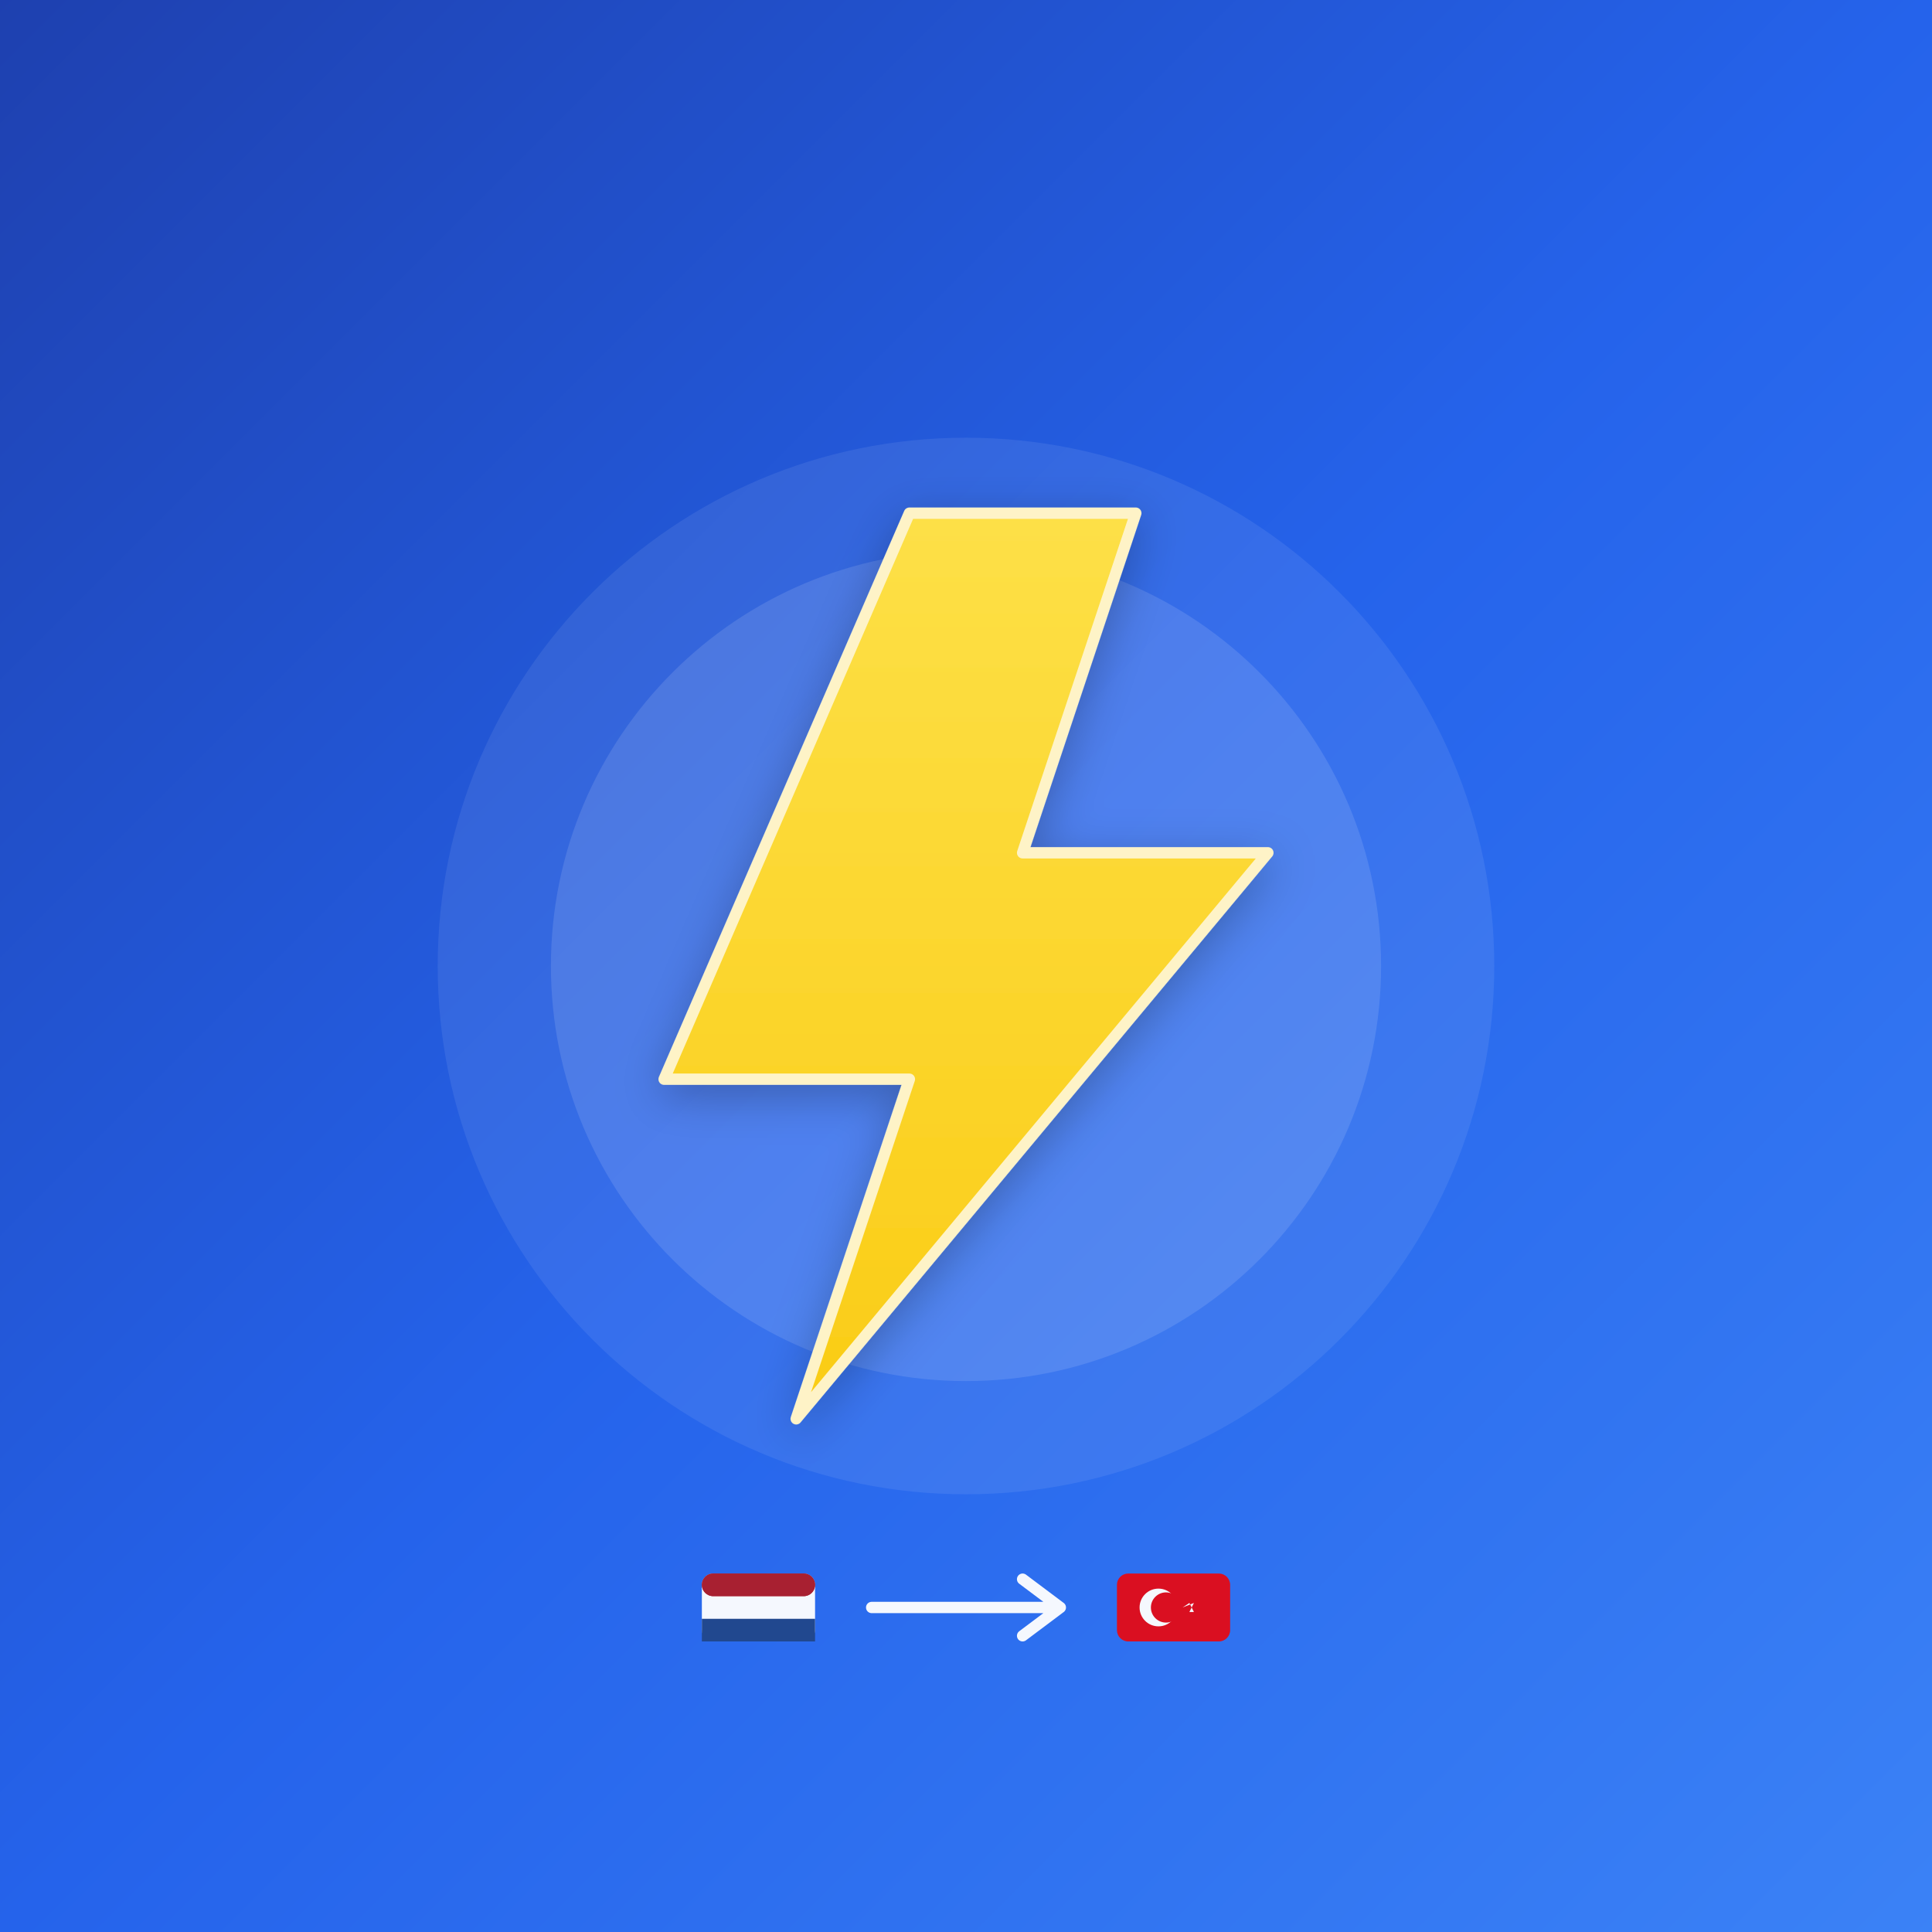
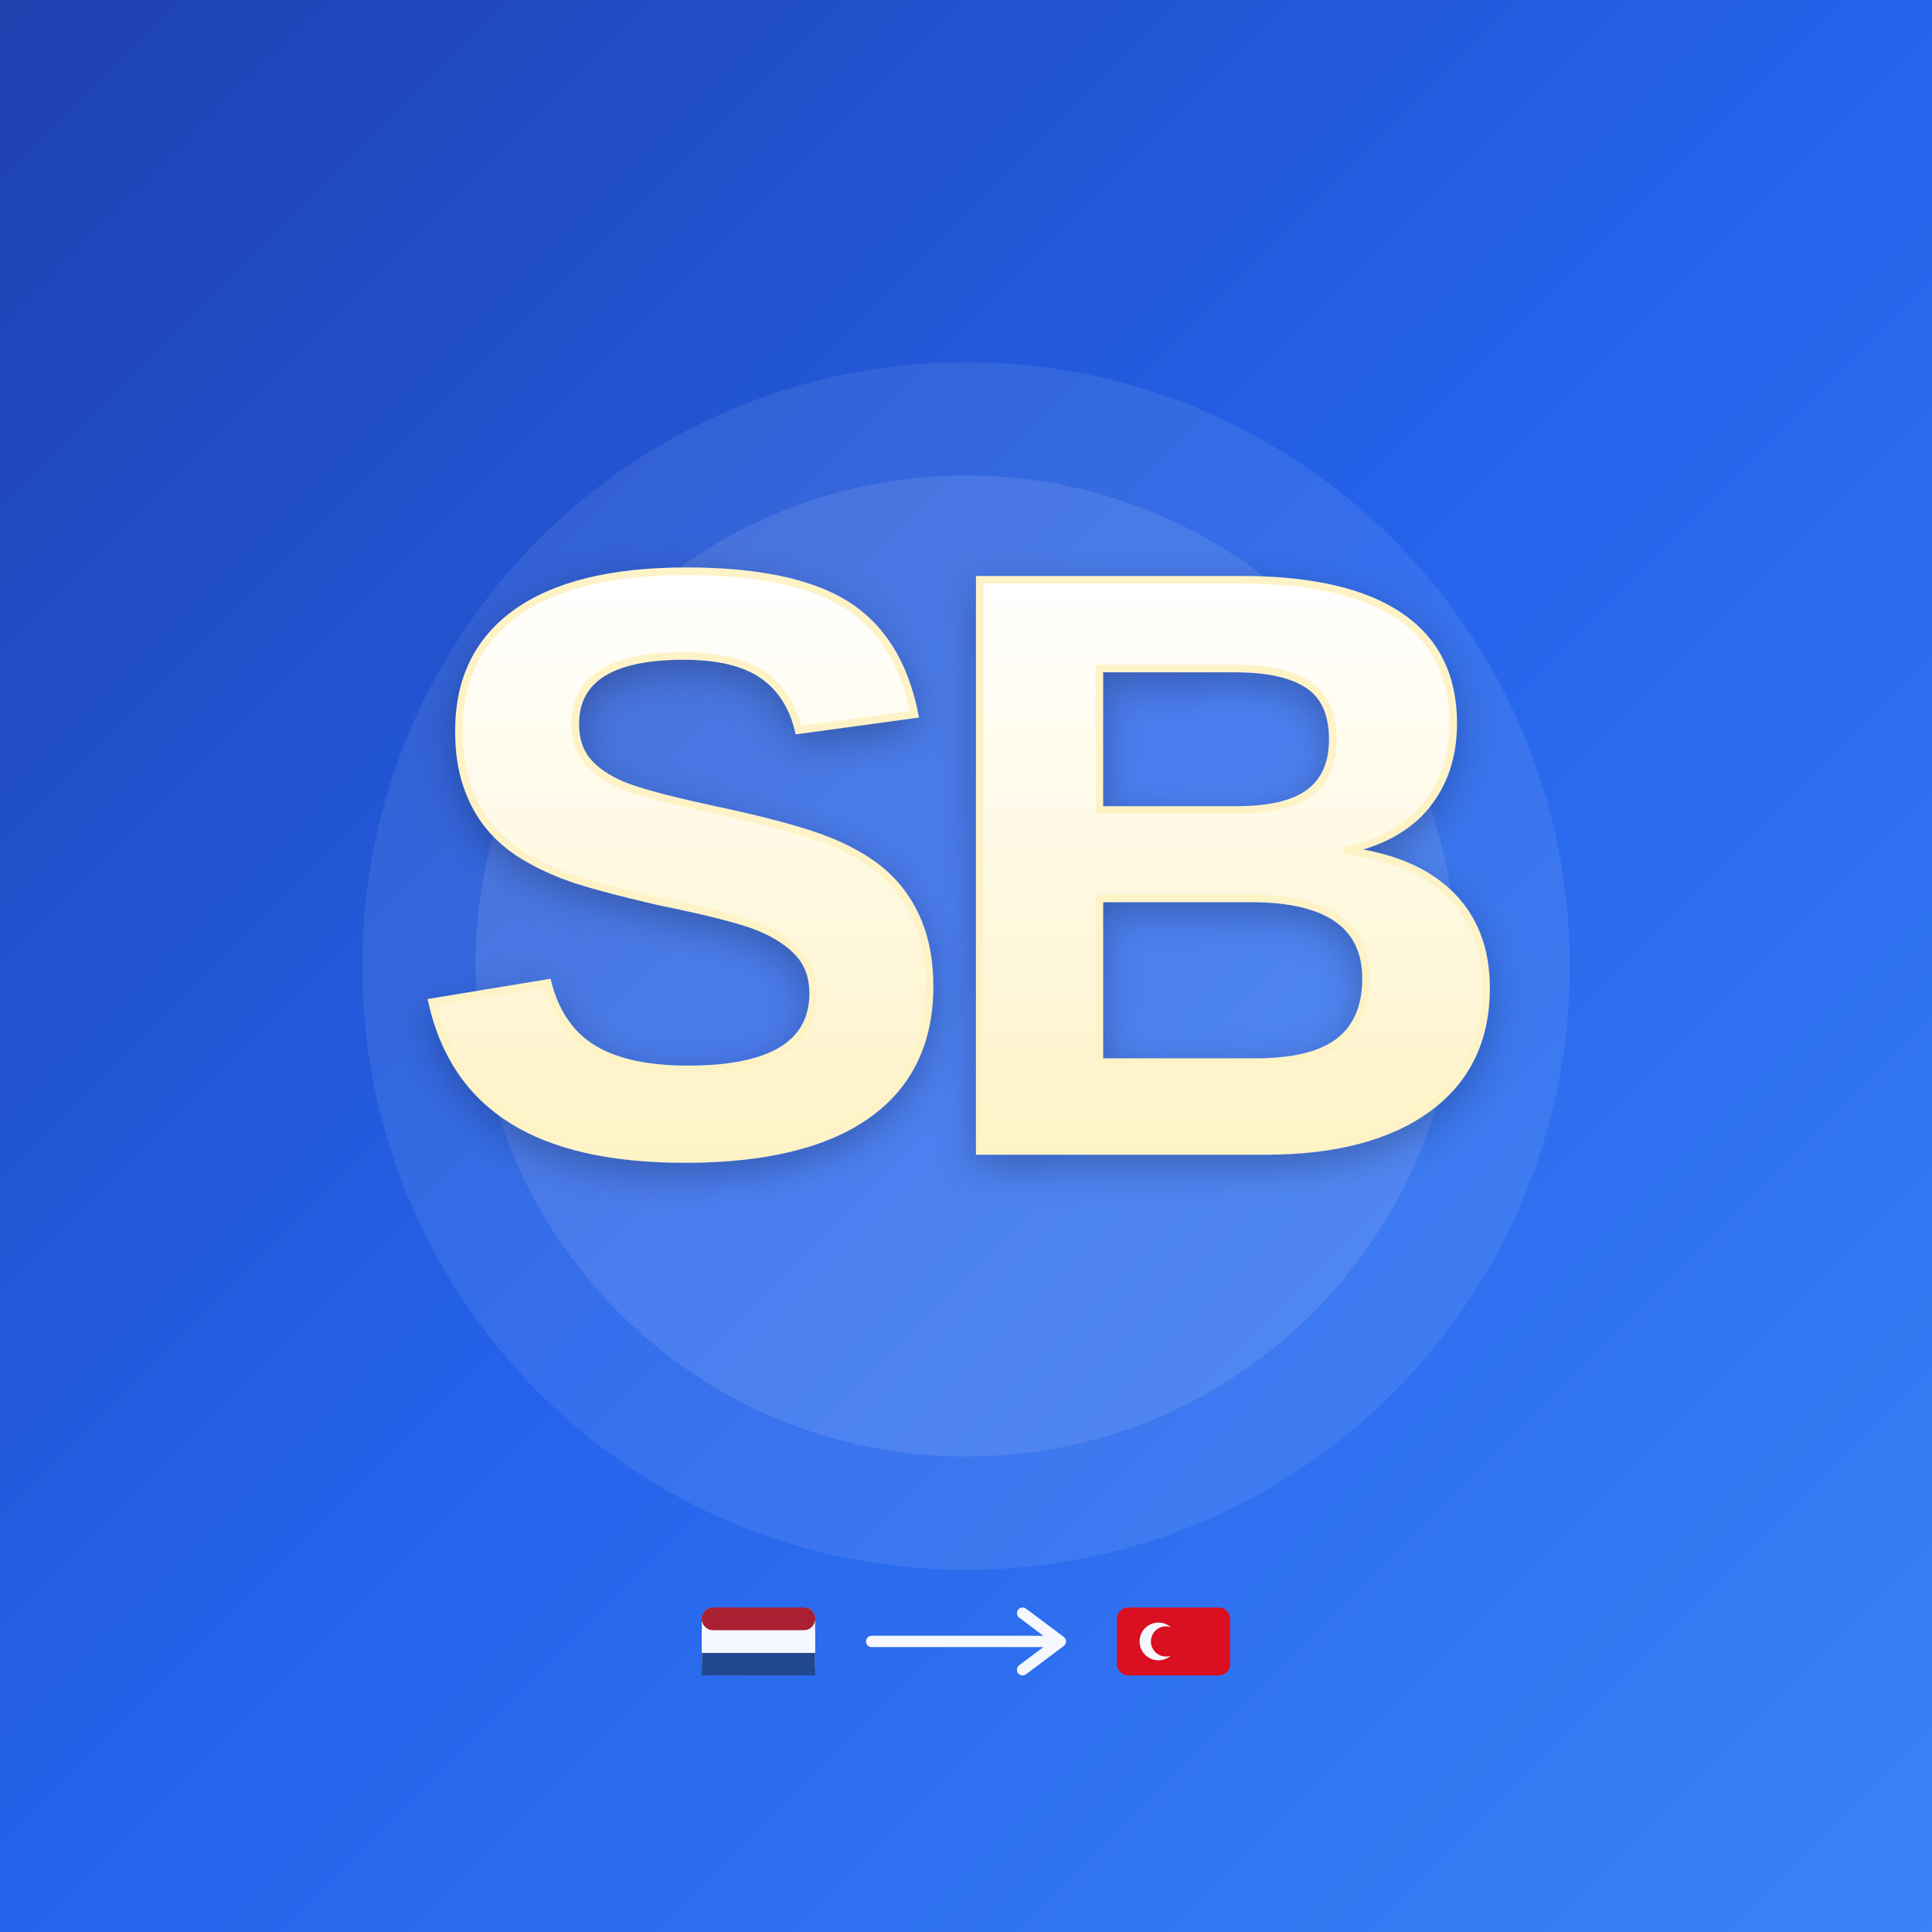
<svg xmlns="http://www.w3.org/2000/svg" viewBox="0 0 1024 1024">
  <defs>
    <linearGradient id="bg" x1="0%" y1="0%" x2="100%" y2="100%">
      <stop offset="0%" stop-color="#1e40af" />
      <stop offset="50%" stop-color="#2563eb" />
      <stop offset="100%" stop-color="#3b82f6" />
    </linearGradient>
-     <linearGradient id="bolt" x1="0%" y1="0%" x2="0%" y2="100%">
-       <stop offset="0%" stop-color="#fde047" />
-       <stop offset="100%" stop-color="#facc15" />
+     <linearGradient id="letters" x1="0%" y1="0%" x2="0%" y2="100%">
+       <stop offset="0%" stop-color="#ffffff" />
+       <stop offset="100%" stop-color="#fef3c7" />
    </linearGradient>
    <filter id="shadow" x="-20%" y="-20%" width="140%" height="140%">
-       <feGaussianBlur in="SourceAlpha" stdDeviation="12" />
+       <feGaussianBlur in="SourceAlpha" stdDeviation="10" />
      <feOffset dx="0" dy="6" result="offsetblur" />
      <feFlood flood-color="#000" flood-opacity="0.25" />
      <feComposite in2="offsetblur" operator="in" />
      <feMerge>
        <feMergeNode />
        <feMergeNode in="SourceGraphic" />
      </feMerge>
    </filter>
  </defs>
-   <rect width="1024" height="1024" fill="url(#bg)" rx="0" />
-   <g transform="translate(512 512)">
-     <circle r="280" fill="#ffffff" opacity="0.08" />
-     <circle r="220" fill="#ffffff" opacity="0.12" />
-     <path d="M -30 -240 L -160 60 L -30 60 L -90 240 L 160 -60 L 30 -60 L 90 -240 Z" fill="url(#bolt)" stroke="#fef3c7" stroke-width="6" stroke-linejoin="round" filter="url(#shadow)" />
-     <g transform="translate(0 340)" opacity="0.95">
-       <g transform="translate(-110 0)">
-         <rect x="-30" y="-18" width="60" height="36" rx="6" fill="#ffffff" />
-         <rect x="-30" y="-18" width="60" height="12" rx="6" fill="#AE1C28" />
-         <rect x="-30" y="6" width="60" height="12" fill="#21468B" />
-         <rect x="-30" y="-18" width="60" height="12" rx="6" fill="#AE1C28" />
-       </g>
-       <path d="M -50 0 L 50 0 M 30 -15 L 50 0 L 30 15" stroke="#ffffff" stroke-width="6" stroke-linecap="round" stroke-linejoin="round" fill="none" />
-       <g transform="translate(110 0)">
-         <rect x="-30" y="-18" width="60" height="36" rx="6" fill="#E30A17" />
-         <circle cx="-8" cy="0" r="10" fill="#ffffff" />
-         <circle cx="-4" cy="0" r="8" fill="#E30A17" />
-         <path d="M 8 0 L 18 -4 L 14 4 L 18 4 L 14 -4 Z" fill="#ffffff" transform="scale(0.6)" />
-       </g>
+   <rect width="1024" height="1024" fill="url(#bg)" />
+   <circle cx="512" cy="512" r="320" fill="#ffffff" opacity="0.08" />
+   <circle cx="512" cy="512" r="260" fill="#ffffff" opacity="0.10" />
+   <g filter="url(#shadow)">
+     <text x="512" y="610" font-family="Arial Black, Arial, sans-serif" font-size="440" font-weight="900" text-anchor="middle" fill="url(#letters)" stroke="#fef3c7" stroke-width="4" letter-spacing="-20">SB</text>
+   </g>
+   <g transform="translate(512 870)" opacity="0.95">
+     <g transform="translate(-110 0)">
+       <rect x="-30" y="-18" width="60" height="36" rx="6" fill="#ffffff" />
+       <rect x="-30" y="-18" width="60" height="12" rx="6" fill="#AE1C28" />
+       <rect x="-30" y="6" width="60" height="12" fill="#21468B" />
+       <rect x="-30" y="-6" width="60" height="12" fill="#ffffff" />
+       <rect x="-30" y="-18" width="60" height="12" rx="6" fill="#AE1C28" />
+     </g>
+     <path d="M -50 0 L 50 0 M 30 -15 L 50 0 L 30 15" stroke="#ffffff" stroke-width="6" stroke-linecap="round" stroke-linejoin="round" fill="none" />
+     <g transform="translate(110 0)">
+       <rect x="-30" y="-18" width="60" height="36" rx="6" fill="#E30A17" />
+       <circle cx="-8" cy="0" r="10" fill="#ffffff" />
+       <circle cx="-4" cy="0" r="8" fill="#E30A17" />
    </g>
  </g>
</svg>
